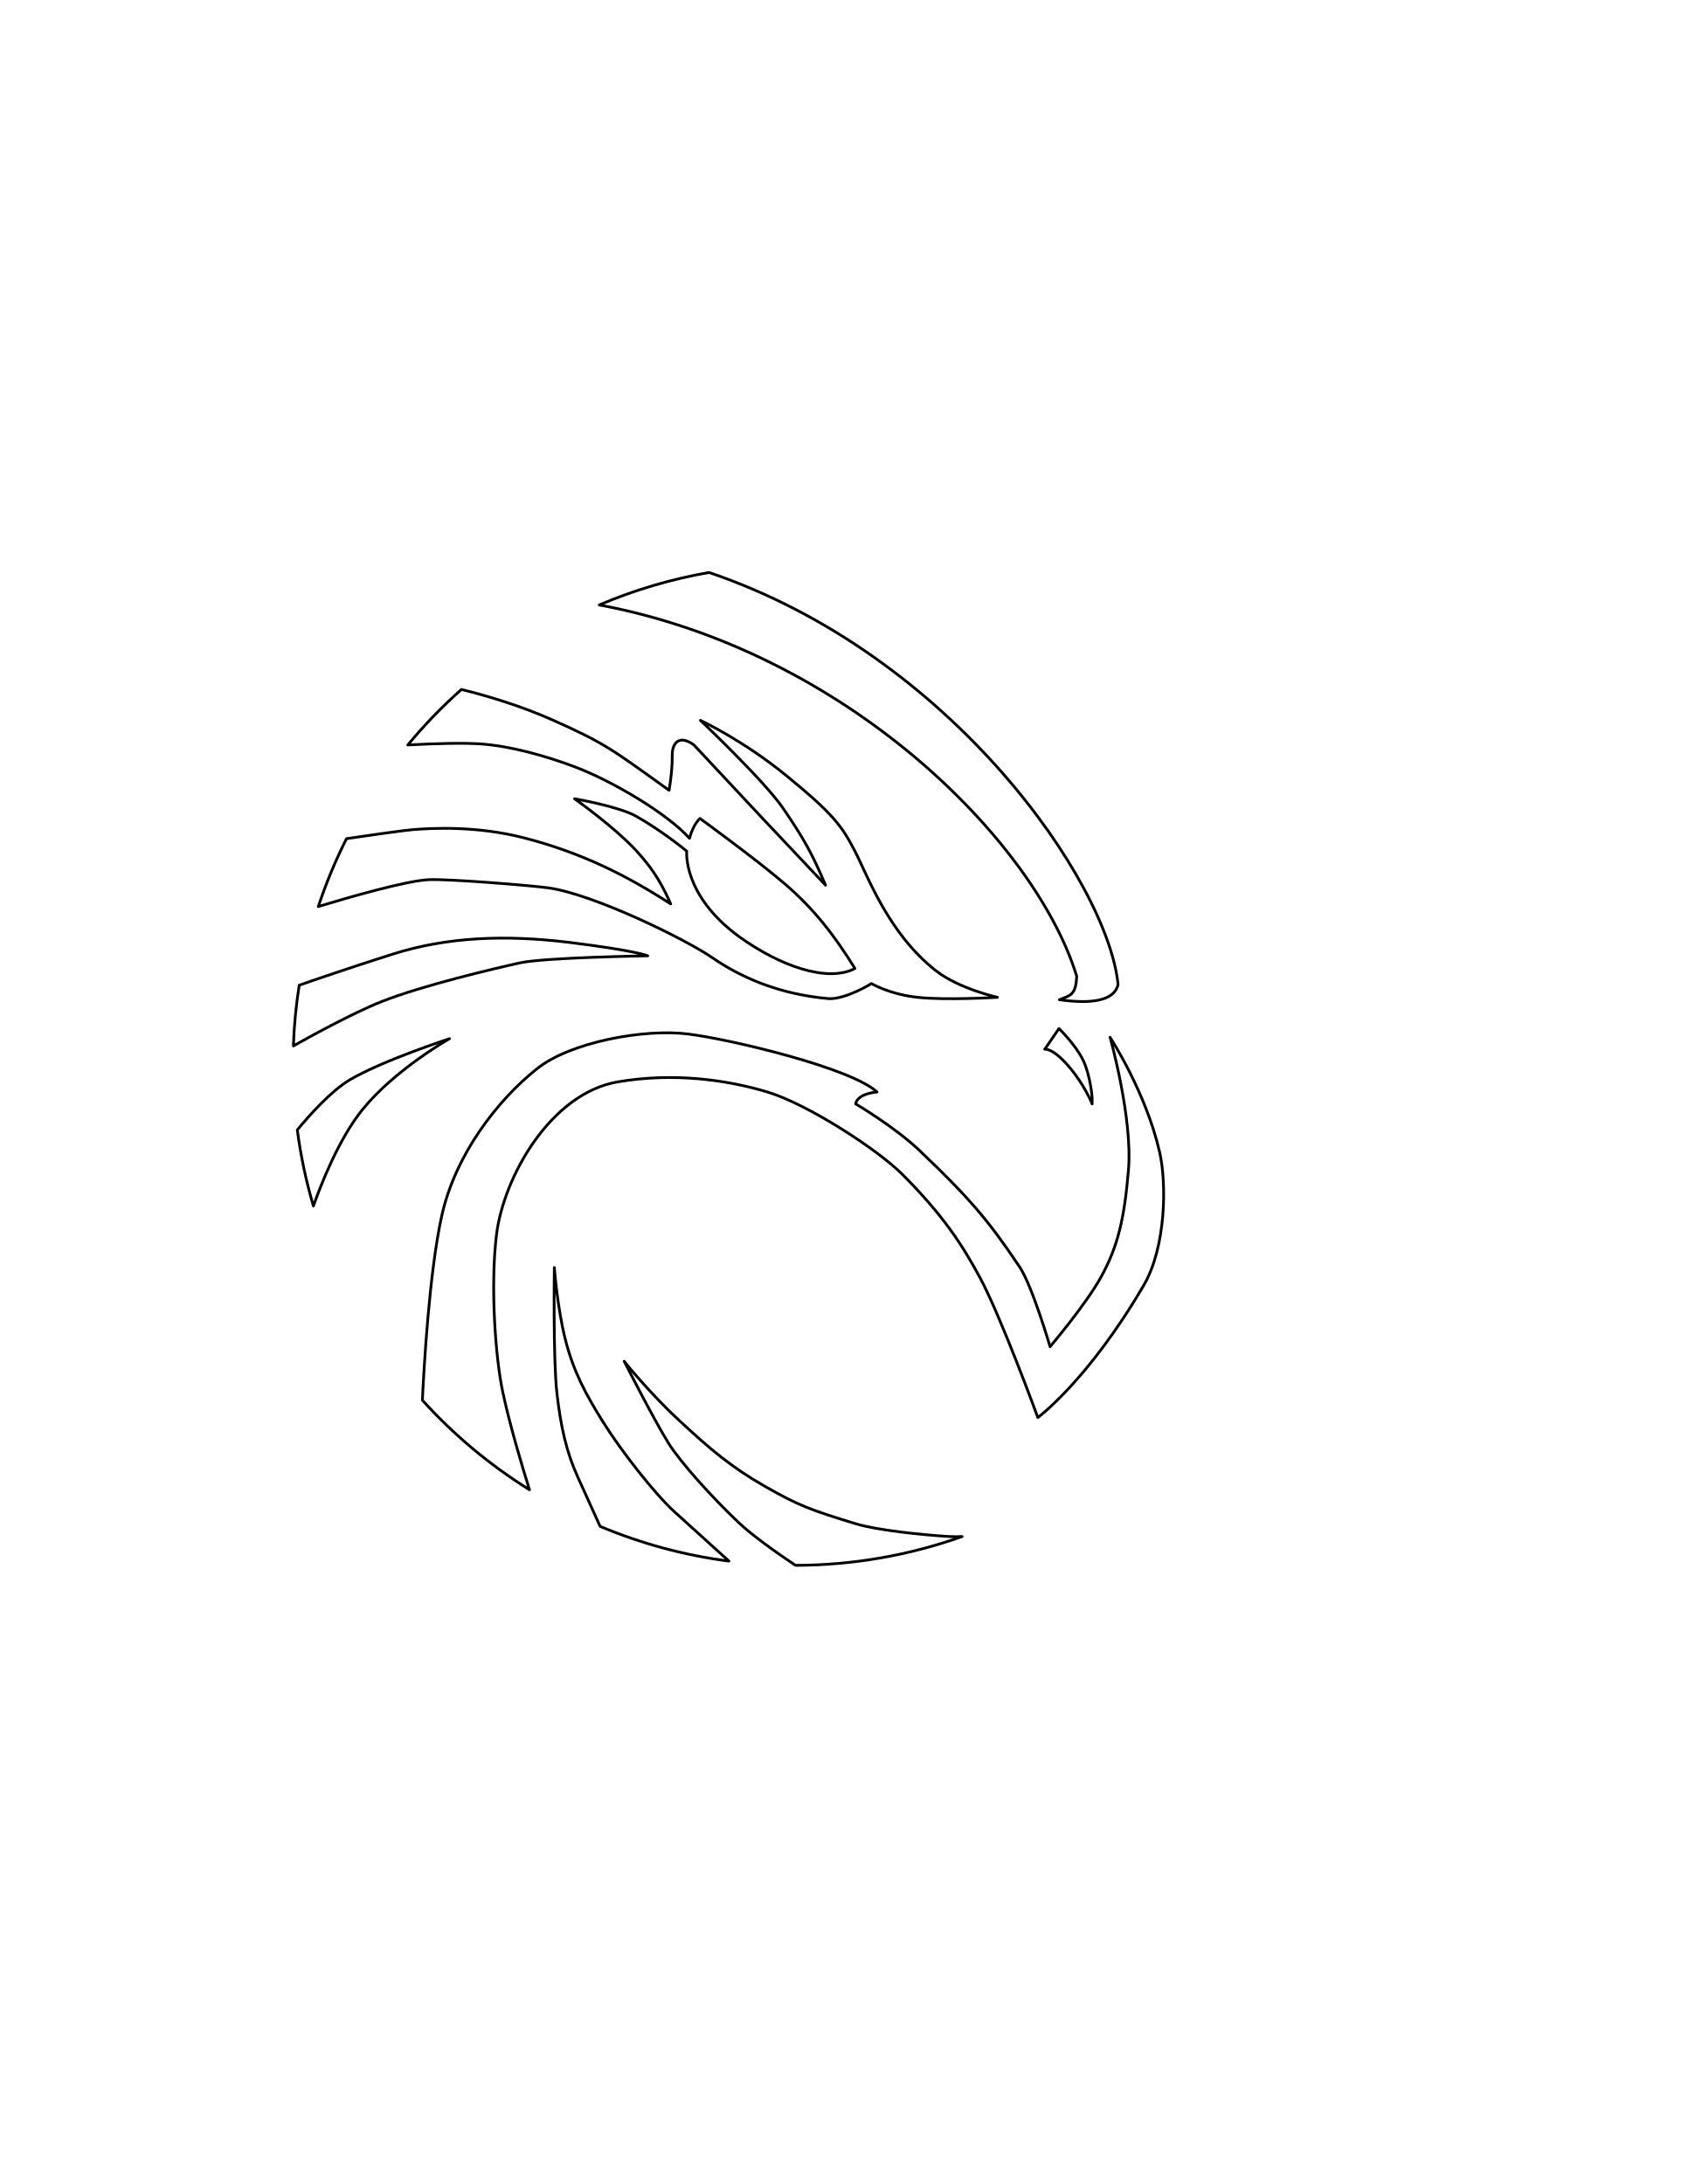
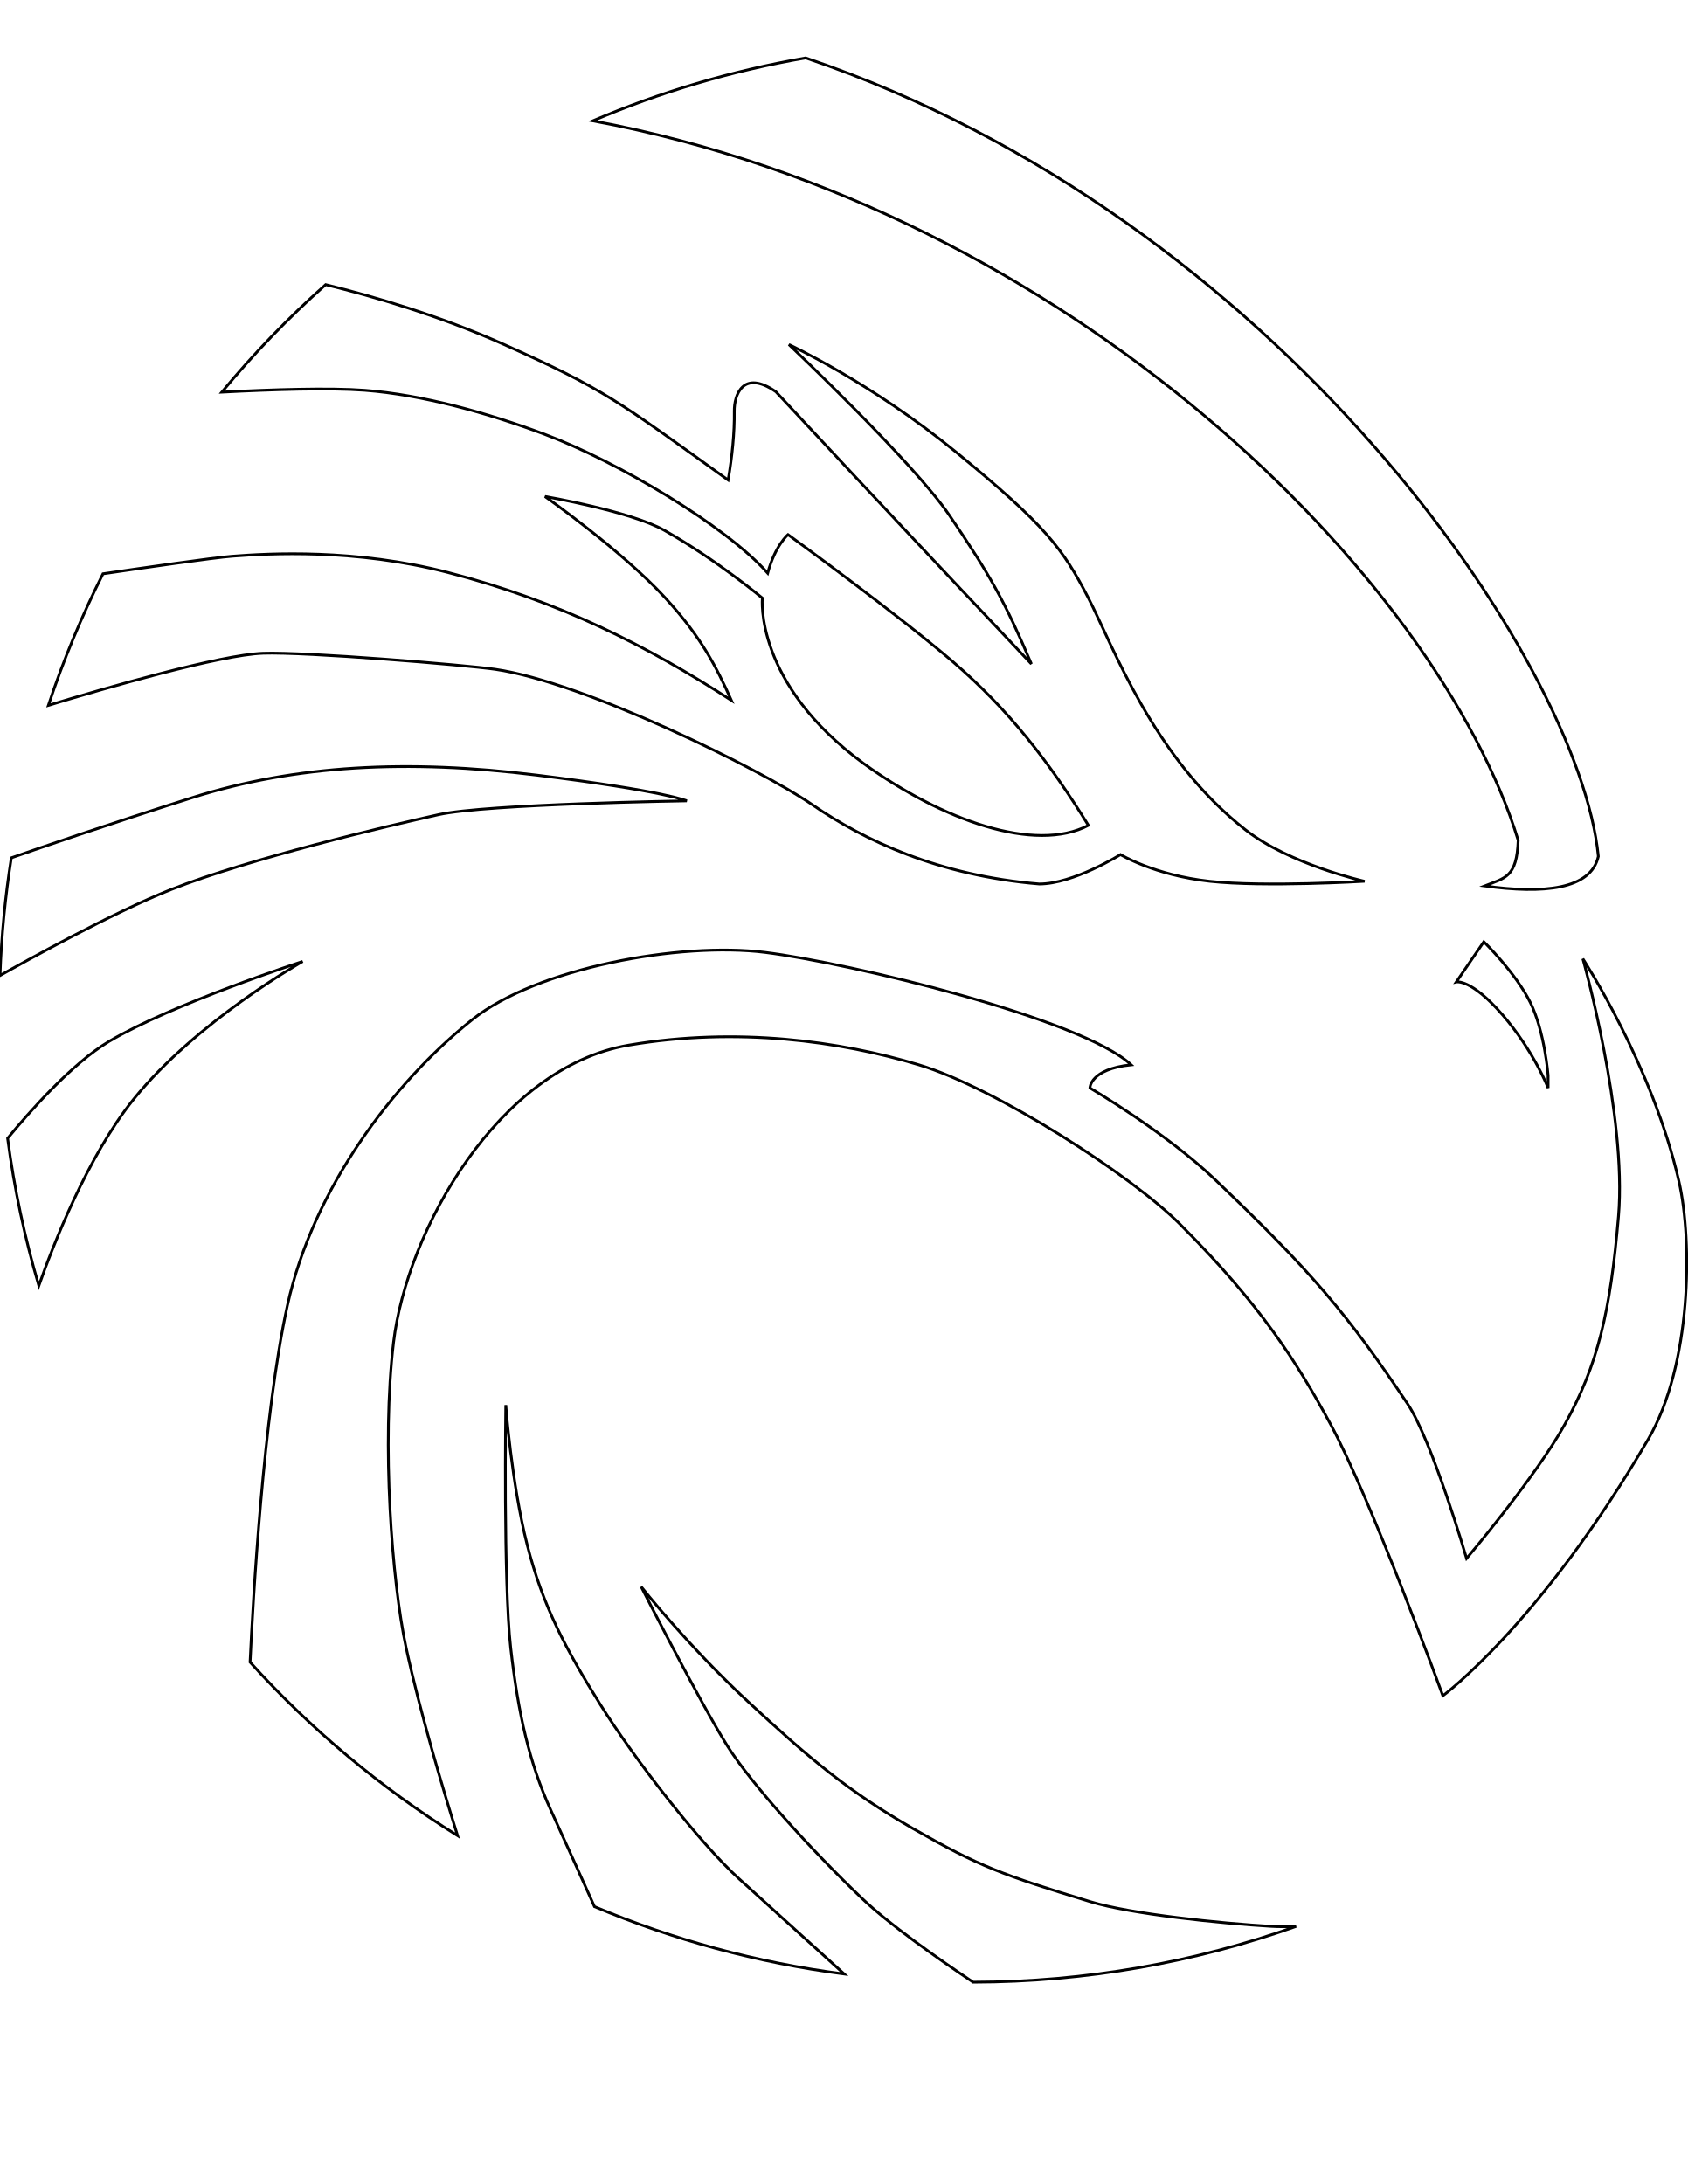
<svg xmlns="http://www.w3.org/2000/svg" version="1.1" id="Layer_1" x="0px" y="0px" width="612px" height="792px" viewBox="0 0 612 792" enable-background="new 0 0 612 792" xml:space="preserve">
  <g>
-     <path fill="none" stroke="#000000" stroke-linecap="round" stroke-linejoin="round" stroke-miterlimit="10" d="M378.822,380.503   l5.153-7.52c0,0,5.969,5.828,8.691,11.351S396,398,396,398v2.333c0,0-2.671-6.911-8.551-13.702S378.822,380.503,378.822,380.503z" />
-     <path fill="none" stroke="#000000" stroke-linecap="round" stroke-linejoin="round" stroke-miterlimit="10" d="M111.667,262.337" />
-     <path fill="none" stroke="#000000" stroke-linecap="round" stroke-linejoin="round" stroke-miterlimit="10" d="M257.104,207.605   c-13.88,2.415-27.22,6.4-39.829,11.773C306.678,236.073,375.383,304.997,390.4,354c-0.267,6.955-2.4,7-6.278,8.536   c10.982,1.529,19.878,0.692,21.277-5.537C401.761,320.283,345.345,237.505,257.104,207.605z" />
-     <path fill="none" stroke="#000000" stroke-linecap="round" stroke-linejoin="round" stroke-miterlimit="10" d="M309.923,308.528   c-4.684-9.021-7.797-13.348-24.689-27.174c-15.833-12.959-31.266-20.119-31.266-20.119s23.233,21.96,30.033,31.96   c7.59,11.162,10.371,16.108,15.333,27.805c-21.425-22.708-24.067-25.489-47.806-50.936c-6.205-4.296-7.818,0.706-7.778,3.641   c0.055,4.053-0.4,8.498-1.149,12.889c-20.652-14.838-23.16-16.982-42-25.4c-11.961-5.345-24.318-8.955-33.299-11.17   c-6.977,6.201-13.479,12.924-19.431,20.12c9.42-0.493,20.174-0.839,26.731-0.344c10.72,0.81,23.052,4.245,33.6,8.2   c13.855,5.196,34,17.2,41.797,26.003c1.4-5.2,3.801-7.202,3.801-7.202s20.436,14.827,30.902,23.83s17.914,18.659,25.298,30.57   c-10.001,5.202-27.198-0.873-42-11.536c-20.602-15.063-19-31-19-31s-8.672-7.224-18.333-12.667   c-6.385-3.597-22.333-6.333-22.333-6.333s14.374,10.124,22.468,18.934c6.8,7.4,9.601,13,12.401,19.2   c-15.8-10.2-32.117-18.52-53.077-23.929c-17.324-4.471-33.36-3.564-40.321-3.025c-3.55,0.275-17.055,2.236-24.163,3.286   c-3.983,7.893-7.406,16.115-10.22,24.615c10.877-3.297,32.142-9.454,40.179-9.747c7.889-0.287,37.855,2.197,43.398,2.999   c16.602,2.401,49.666,18.666,59.333,25.333S282,360.601,300.8,362.172c6.4,0,15.2-5.505,15.2-5.505s6.334,3.862,16.666,5   s29.001,0,29.001,0s-13.986-3.114-22.334-9.667C322,338.395,314.624,317.583,309.923,308.528z" />
-     <path fill="none" stroke="#000000" stroke-linecap="round" stroke-linejoin="round" stroke-miterlimit="10" d="M142.401,346   c-15.805,5.004-29.496,9.737-33.907,11.276c-1.141,7.208-1.853,14.557-2.119,22.021c4.504-2.541,21.1-11.77,32.026-16.1   c14.599-5.785,40.556-11.899,50-13.998c9-2,46.456-2.583,46.456-2.583s-3.924-1.817-28.056-4.817S161.667,339.9,142.401,346z" />
-     <path fill="none" stroke="#000000" stroke-linecap="round" stroke-linejoin="round" stroke-miterlimit="10" d="M126.802,391.61   c-6.954,4.125-14.972,13.247-19.001,18.142c1.238,9.443,3.205,18.656,5.835,27.585c2.593-7.364,9.098-24.203,17.766-34.927   c11.8-14.6,31.599-25.746,31.599-25.746S138.602,384.61,126.802,391.61z" />
-     <path fill="none" stroke="#000000" stroke-linecap="round" stroke-linejoin="round" stroke-miterlimit="10" d="M420.477,417.827   c-4.987-21.827-17.975-41.664-17.975-41.664s8.272,29.324,6.667,48.176c-1.522,17.883-3.854,27.797-10.057,38.964   c-5.502,9.905-18.362,25.062-18.362,25.062s-6.456-22.085-11.048-28.938c-11.348-16.938-18.107-24.867-36.099-42.029   c-9.303-8.874-23.325-17.064-23.325-17.064s-0.003-3.53,7.722-4.333c-9.214-8.627-52.725-19.061-68.519-21.034   c-15.881-1.983-42.607,2.901-54.756,12.583c-14.723,11.734-29.74,31.499-34.574,53.448c-4.527,20.552-6.463,55.451-6.992,66.776   c11.339,12.538,24.406,23.479,38.82,32.466c-2.658-8.506-7.067-23.247-9.646-35.248c-2.63-12.244-4.598-38.036-2.332-57.074   c2.481-20.844,19.538-51.413,43.999-55.593c20.27-3.463,39.618-0.736,54.268,3.675c14.389,4.333,39.707,20.64,48.883,29.835   c15.133,15.163,21.833,25.805,28.04,37.221c7.638,14.048,21.123,51,21.123,51s18.331-13.532,38.43-48.022   C422.806,452.2,423.063,429.149,420.477,417.827z" />
-     <path fill="none" stroke="#000000" stroke-linecap="round" stroke-linejoin="round" stroke-miterlimit="10" d="M244.667,548.331   c-7.419-6.717-19.667-22.526-26-32.666S207.934,497.335,205,485.8s-4-26.135-4-26.135s-0.478,33.062,0.922,45.456   s3.549,21.661,7.479,30.282c2.338,5.13,5.748,12.688,8.191,18.112c14.693,6.18,30.37,10.481,46.729,12.61   C258.638,560.981,249.536,552.739,244.667,548.331z" />
-     <path fill="none" stroke="#000000" stroke-linecap="round" stroke-linejoin="round" stroke-miterlimit="10" d="M348.852,557.21   c-1.604,0.072-3.174,0.08-4.651-0.007c-9.417-0.555-26.21-2.282-33.8-4.6c-16.538-5.05-20.8-6.601-33.067-13.611   s-19.733-13.389-31-23.827s-20-21.5-20-21.5s10.919,21.5,16.144,29.811c4.364,6.942,15.537,19.326,25.189,28.522   c5.02,4.783,13.953,11.083,20.771,15.656C309.624,567.604,329.956,563.923,348.852,557.21z" />
+     <path fill="none" stroke="#000000" d="M528.037,356.097l9.987-14.575c0,0,11.568,11.295,16.846,22   c5.275,10.704,6.459,26.487,6.459,26.487v4.521c0,0-5.176-13.395-16.572-26.556S528.037,356.097,528.037,356.097z" />
+     <path fill="none" stroke="#000000" d="M292.132,21c-26.902,4.68-52.756,12.405-77.192,22.817   c173.272,32.356,306.431,165.939,335.537,260.915c-0.517,13.479-4.652,13.566-12.169,16.543   c21.286,2.964,38.526,1.342,41.239-10.73C572.494,239.382,463.152,78.95,292.132,21z" />
+     <path fill="none" stroke="#000000" d="M394.501,216.601c-9.077-17.482-15.111-25.87-47.852-52.667   c-30.687-25.117-60.598-38.994-60.598-38.994s45.028,42.561,58.207,61.942c14.71,21.633,20.101,31.22,29.719,53.89   c-41.525-44.01-46.645-49.4-92.654-98.719c-12.026-8.327-15.153,1.368-15.075,7.057c0.107,7.855-0.776,16.47-2.228,24.98   c-40.026-28.757-44.888-32.914-81.4-49.229c-23.182-10.359-47.131-17.356-64.538-21.649c-13.521,12.018-26.124,25.048-37.66,38.995   c18.257-0.956,39.099-1.625,51.809-0.666c20.776,1.569,44.677,8.226,65.122,15.893c26.852,10.07,65.896,33.335,81.007,50.398   c2.713-10.078,7.367-13.958,7.367-13.958s39.607,28.737,59.893,46.186s34.72,36.164,49.03,59.248   c-19.384,10.082-52.714-1.692-81.401-22.358c-39.928-29.192-36.824-60.081-36.824-60.081s-16.807-14.001-35.532-24.551   c-12.375-6.972-43.284-12.274-43.284-12.274s27.858,19.622,43.546,36.695c13.179,14.343,18.608,25.196,24.036,37.212   c-30.623-19.769-62.246-35.894-102.869-46.377c-33.576-8.665-64.657-6.908-78.147-5.862c-6.881,0.534-33.054,4.333-46.83,6.367   c-7.719,15.297-14.354,31.232-19.808,47.708c21.082-6.39,62.294-18.323,77.873-18.891c15.289-0.556,73.368,4.259,84.111,5.813   c32.176,4.654,96.258,36.177,114.995,49.099c18.736,12.922,45.871,25.714,82.307,28.76c12.404,0,29.459-10.67,29.459-10.67   s12.276,7.485,32.301,9.69s56.208,0,56.208,0s-27.107-6.036-43.287-18.736C417.908,274.486,403.613,234.15,394.501,216.601z" />
+     <path fill="none" stroke="#000000" d="M69.824,289.227c-30.633,9.699-57.167,18.871-65.717,21.855   c-2.21,13.97-3.59,28.214-4.107,42.68c8.729-4.924,40.895-22.812,62.071-31.203c28.294-11.211,78.602-23.063,96.906-27.13   c17.443-3.876,90.038-5.006,90.038-5.006s-7.606-3.522-54.375-9.335C147.87,275.272,107.162,277.404,69.824,289.227z" />
+     <path fill="none" stroke="#000000" d="M39.59,377.623c-13.478,7.996-29.017,25.674-36.826,35.162   c2.399,18.303,6.211,36.157,11.309,53.463c5.025-14.273,17.633-46.908,34.432-67.692c22.871-28.296,61.242-49.898,61.242-49.898   S62.459,364.057,39.59,377.623z" />
+     <path fill="none" stroke="#000000" d="M608.768,428.436c-9.666-42.303-34.837-80.749-34.837-80.749s16.034,56.833,12.922,93.372   c-2.951,34.658-7.469,53.873-19.492,75.516c-10.662,19.198-35.588,48.573-35.588,48.573s-12.513-42.804-21.412-56.086   c-21.993-32.827-35.094-48.196-69.963-81.459c-18.03-17.198-45.207-33.073-45.207-33.073s-0.006-6.842,14.965-8.397   c-17.857-16.721-102.188-36.943-132.798-40.767c-30.779-3.844-82.578,5.624-106.124,24.389   c-28.535,22.743-57.639,61.049-67.009,103.589c-8.773,39.832-12.525,107.472-13.551,129.421   c21.976,24.301,47.302,45.506,75.238,62.923c-5.151-16.485-13.698-45.056-18.694-68.315c-5.098-23.73-8.912-73.718-4.519-110.617   c4.81-40.397,37.867-99.644,85.275-107.745c39.285-6.712,76.785-1.427,105.177,7.123c27.888,8.397,76.956,40.001,94.742,57.824   c29.329,29.388,42.314,50.013,54.345,72.138c14.803,27.227,40.938,98.846,40.938,98.846s35.528-26.228,74.481-93.074   C613.282,495.055,613.781,450.38,608.768,428.436z" />
+     <path fill="none" stroke="#000000" d="M268.026,681.368c-14.379-13.018-38.116-43.659-50.392-63.311   c-12.275-19.652-20.802-35.526-26.487-57.882c-5.686-22.357-7.752-50.653-7.752-50.653s-0.927,64.078,1.787,88.101   c2.713,24.021,6.878,41.98,14.494,58.69c4.532,9.942,11.141,24.592,15.875,35.104c28.478,11.978,58.86,20.313,90.566,24.44   C295.105,705.887,277.463,689.912,268.026,681.368z" />
+     <path fill="none" stroke="#000000" d="M469.95,698.577c-3.108,0.14-6.152,0.155-9.016-0.013   c-18.251-1.075-50.798-4.424-65.508-8.915c-32.053-9.787-40.314-12.793-64.088-26.381c-23.774-13.588-38.246-25.948-60.082-46.18   s-38.762-41.67-38.762-41.67s21.163,41.67,31.289,57.776c8.458,13.455,30.112,37.457,48.819,55.28   c9.729,9.271,27.044,21.48,40.256,30.344C393.922,718.724,433.328,711.587,469.95,698.577z" />
  </g>
</svg>
